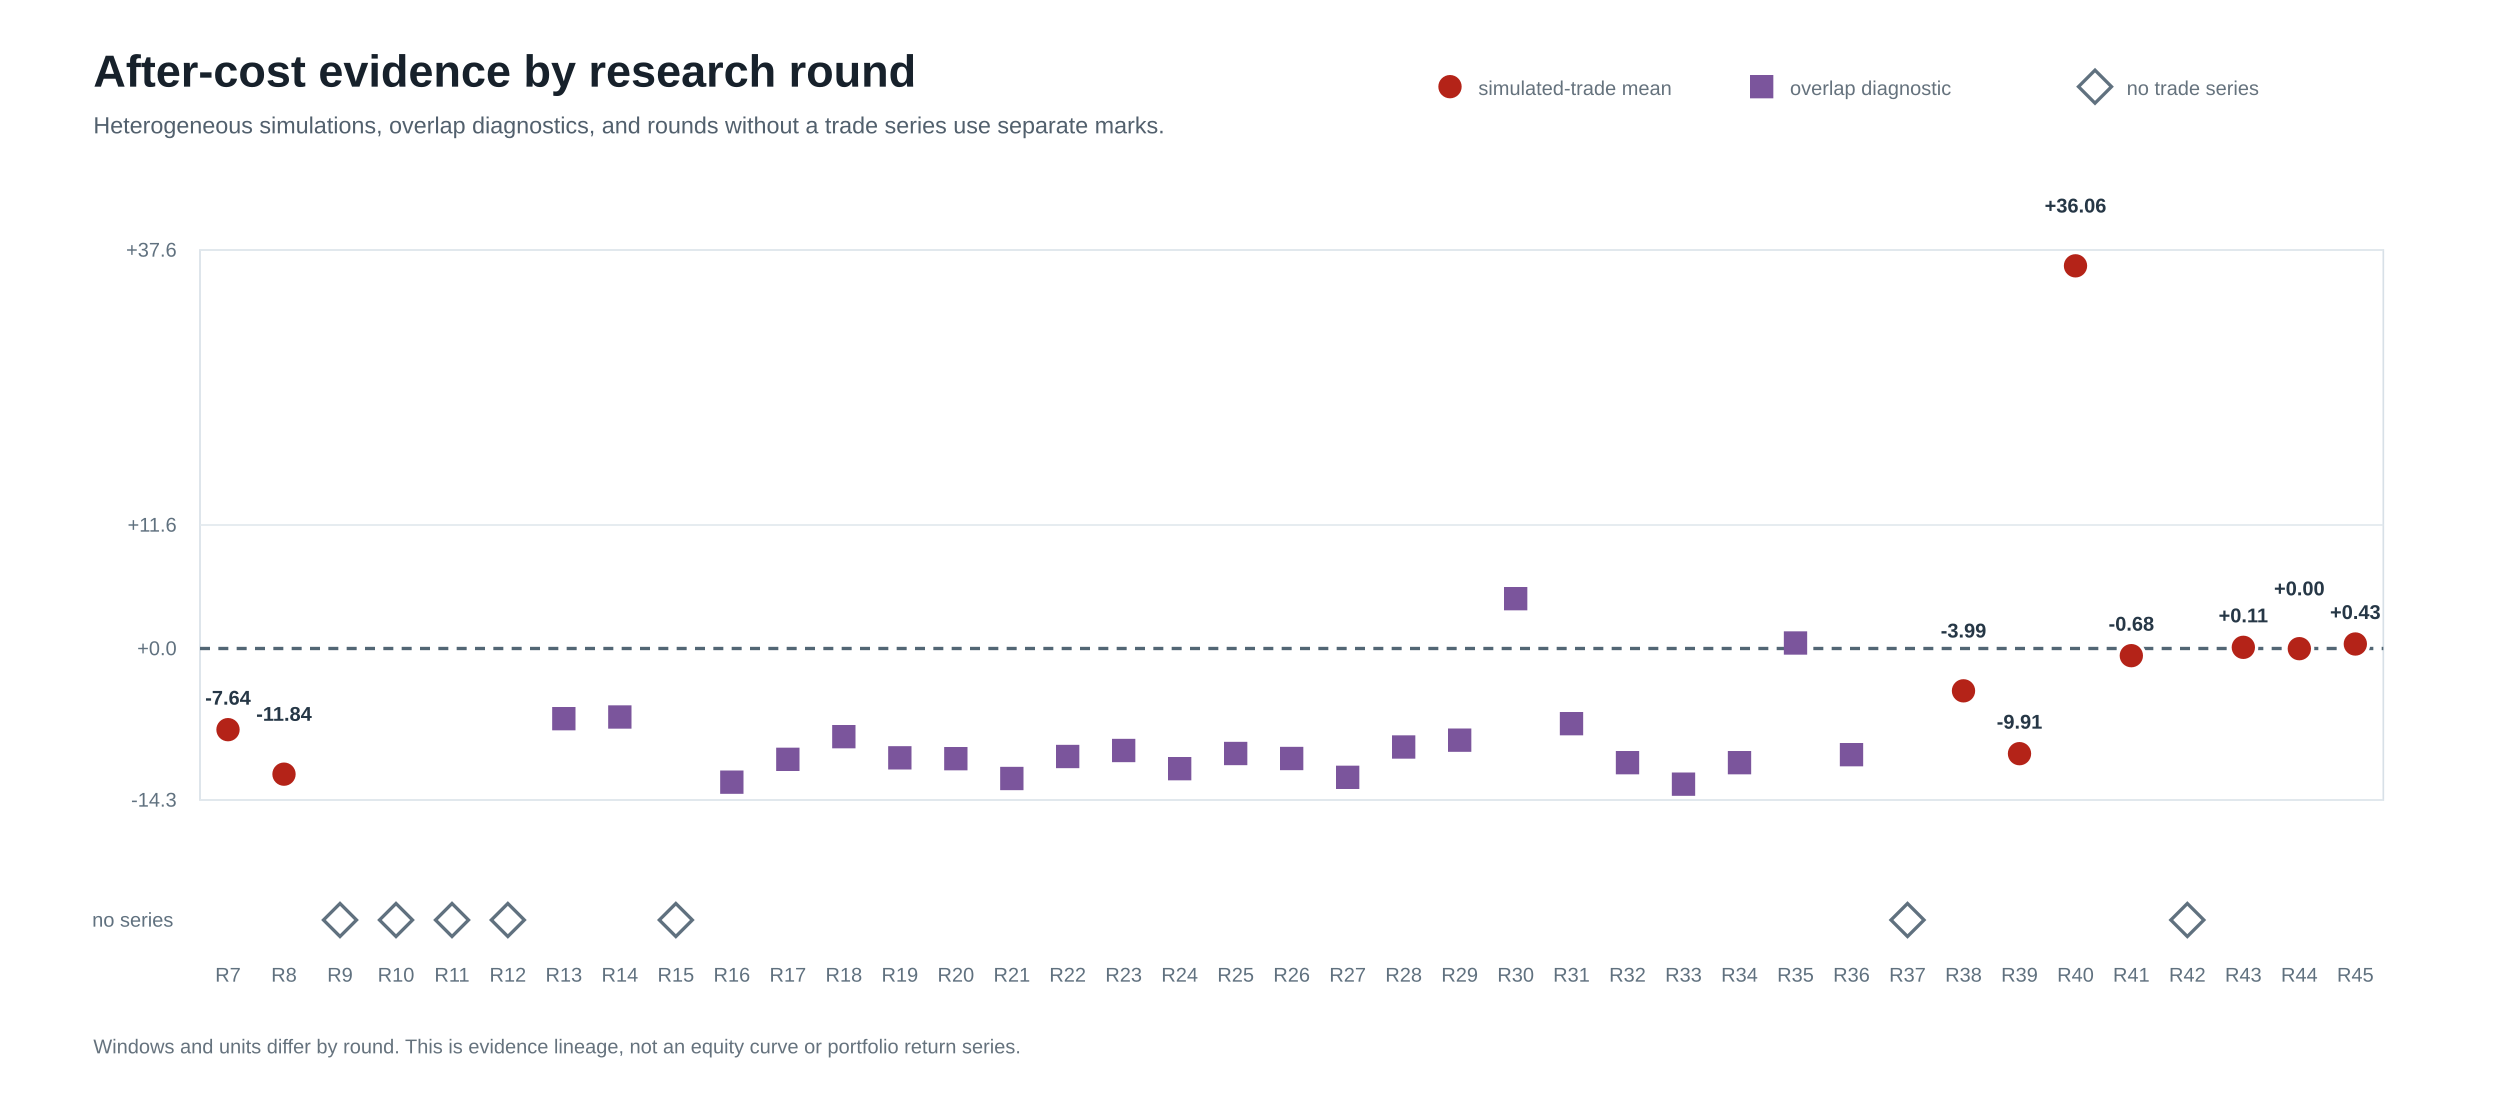
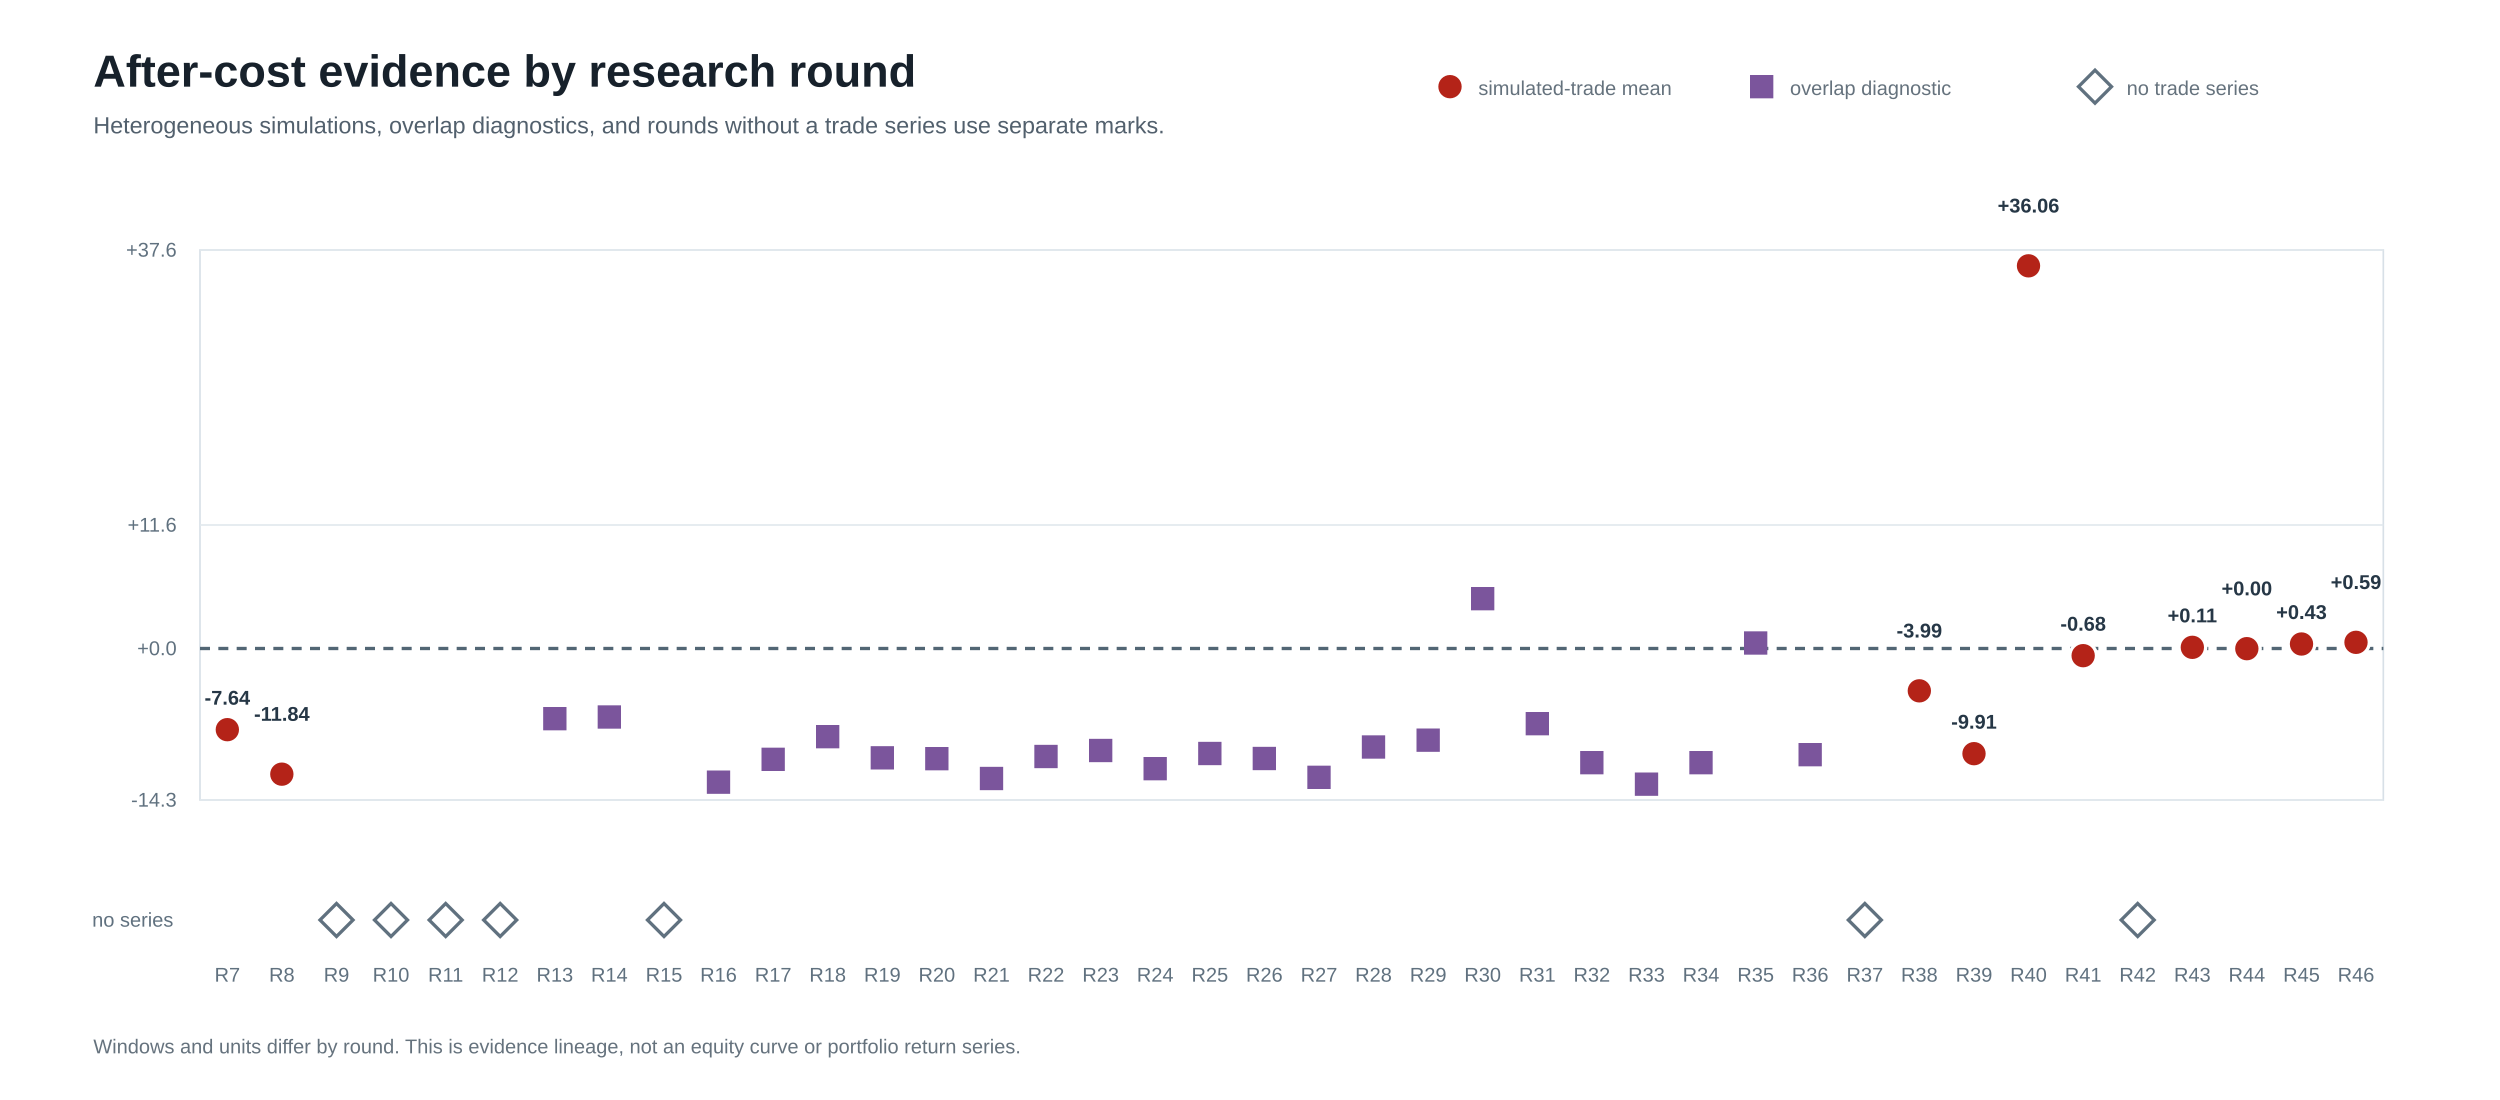
<svg xmlns="http://www.w3.org/2000/svg" width="1500" height="660" viewBox="0 0 1500 660" role="img" aria-labelledby="title desc">
  <rect width="100%" height="100%" fill="#ffffff" />
  <style>text{font-family:"Segoe UI",Arial,sans-serif;letter-spacing:0}.title{font-size:27px;font-weight:700;fill:#17212b}.subtitle{font-size:14px;fill:#52606d}.label{font-size:13px;fill:#263746}.axis{font-size:12px;fill:#60717f}.value{font-size:12px;font-weight:650;fill:#263746}.note{font-size:12px;fill:#65727d}.grid{stroke:#e1e8ed;stroke-width:1}.zero{stroke:#526674;stroke-width:2;stroke-dasharray:6 5}</style>
  <text x="56" y="52" class="title">After-cost evidence by research round</text>
  <text x="56" y="80" class="subtitle">Heterogeneous simulations, overlap diagnostics, and rounds without a trade series use separate marks.</text>
  <circle cx="870" cy="52" r="7" fill="#b42318" />
  <text x="887" y="57" class="note">simulated-trade mean</text>
  <rect x="1050" y="45" width="14" height="14" fill="#7b559c" />
  <text x="1074" y="57" class="note">overlap diagnostic</text>
  <rect x="1250" y="45" width="14" height="14" fill="#ffffff" stroke="#60717f" stroke-width="2" transform="rotate(45 1257 52)" />
  <text x="1276" y="57" class="note">no trade series</text>
  <rect x="120" y="150" width="1310" height="330" fill="#ffffff" stroke="#d8e0e7" />
  <line x1="120" y1="480.0" x2="1430" y2="480.0" class="grid" />
  <text x="106" y="484.0" text-anchor="end" class="axis">-14.3</text>
  <line x1="120" y1="389.1" x2="1430" y2="389.1" class="zero" />
  <text x="106" y="393.1" text-anchor="end" class="axis">+0.0</text>
  <line x1="120" y1="315.0" x2="1430" y2="315.0" class="grid" />
  <text x="106" y="319.0" text-anchor="end" class="axis">+11.6</text>
  <line x1="120" y1="150.0" x2="1430" y2="150.0" class="grid" />
  <text x="106" y="154.0" text-anchor="end" class="axis">+37.6</text>
  <text x="104" y="556" text-anchor="end" class="axis">no series</text>
-   <circle cx="136.8" cy="437.8" r="8" fill="#b42318" stroke="#ffffff" stroke-width="2" />
-   <text x="136.8" y="422.8" text-anchor="middle" class="value">-7.64</text>
-   <text x="136.8" y="589" text-anchor="middle" class="axis">R7</text>
-   <circle cx="170.4" cy="464.5" r="8" fill="#b42318" stroke="#ffffff" stroke-width="2" />
-   <text x="170.4" y="432.5" text-anchor="middle" class="value">-11.84</text>
-   <text x="170.4" y="589" text-anchor="middle" class="axis">R8</text>
-   <rect x="197.0" y="545.0" width="14" height="14" fill="#ffffff" stroke="#60717f" stroke-width="2" transform="rotate(45 204.0 552.0)" />
-   <text x="204.0" y="589" text-anchor="middle" class="axis">R9</text>
-   <rect x="230.6" y="545.0" width="14" height="14" fill="#ffffff" stroke="#60717f" stroke-width="2" transform="rotate(45 237.6 552.0)" />
-   <text x="237.6" y="589" text-anchor="middle" class="axis">R10</text>
-   <rect x="264.2" y="545.0" width="14" height="14" fill="#ffffff" stroke="#60717f" stroke-width="2" transform="rotate(45 271.2 552.0)" />
-   <text x="271.2" y="589" text-anchor="middle" class="axis">R11</text>
-   <rect x="297.7" y="545.0" width="14" height="14" fill="#ffffff" stroke="#60717f" stroke-width="2" transform="rotate(45 304.7 552.0)" />
-   <text x="304.7" y="589" text-anchor="middle" class="axis">R12</text>
-   <rect x="331.3" y="424.2" width="14" height="14" fill="#7b559c" />
-   <text x="338.3" y="589" text-anchor="middle" class="axis">R13</text>
-   <rect x="364.9" y="423.2" width="14" height="14" fill="#7b559c" />
-   <text x="371.9" y="589" text-anchor="middle" class="axis">R14</text>
-   <rect x="398.5" y="545.0" width="14" height="14" fill="#ffffff" stroke="#60717f" stroke-width="2" transform="rotate(45 405.5 552.0)" />
-   <text x="405.5" y="589" text-anchor="middle" class="axis">R15</text>
-   <rect x="432.1" y="462.3" width="14" height="14" fill="#7b559c" />
-   <text x="439.1" y="589" text-anchor="middle" class="axis">R16</text>
-   <rect x="465.7" y="448.6" width="14" height="14" fill="#7b559c" />
-   <text x="472.7" y="589" text-anchor="middle" class="axis">R17</text>
-   <rect x="499.3" y="435.0" width="14" height="14" fill="#7b559c" />
-   <text x="506.3" y="589" text-anchor="middle" class="axis">R18</text>
-   <rect x="532.9" y="447.7" width="14" height="14" fill="#7b559c" />
-   <text x="539.9" y="589" text-anchor="middle" class="axis">R19</text>
-   <rect x="566.5" y="448.2" width="14" height="14" fill="#7b559c" />
-   <text x="573.5" y="589" text-anchor="middle" class="axis">R20</text>
-   <rect x="600.1" y="460.1" width="14" height="14" fill="#7b559c" />
-   <text x="607.1" y="589" text-anchor="middle" class="axis">R21</text>
-   <rect x="633.6" y="446.9" width="14" height="14" fill="#7b559c" />
-   <text x="640.6" y="589" text-anchor="middle" class="axis">R22</text>
-   <rect x="667.2" y="443.3" width="14" height="14" fill="#7b559c" />
-   <text x="674.2" y="589" text-anchor="middle" class="axis">R23</text>
-   <rect x="700.8" y="454.2" width="14" height="14" fill="#7b559c" />
-   <text x="707.8" y="589" text-anchor="middle" class="axis">R24</text>
-   <rect x="734.4" y="445.1" width="14" height="14" fill="#7b559c" />
-   <text x="741.4" y="589" text-anchor="middle" class="axis">R25</text>
-   <rect x="768.0" y="448.1" width="14" height="14" fill="#7b559c" />
-   <text x="775.0" y="589" text-anchor="middle" class="axis">R26</text>
-   <rect x="801.6" y="459.4" width="14" height="14" fill="#7b559c" />
-   <text x="808.6" y="589" text-anchor="middle" class="axis">R27</text>
-   <rect x="835.2" y="441.2" width="14" height="14" fill="#7b559c" />
-   <text x="842.2" y="589" text-anchor="middle" class="axis">R28</text>
-   <rect x="868.8" y="437.1" width="14" height="14" fill="#7b559c" />
-   <text x="875.8" y="589" text-anchor="middle" class="axis">R29</text>
-   <rect x="902.4" y="352.2" width="14" height="14" fill="#7b559c" />
-   <text x="909.4" y="589" text-anchor="middle" class="axis">R30</text>
-   <rect x="935.9" y="427.2" width="14" height="14" fill="#7b559c" />
-   <text x="942.9" y="589" text-anchor="middle" class="axis">R31</text>
-   <rect x="969.5" y="450.6" width="14" height="14" fill="#7b559c" />
-   <text x="976.5" y="589" text-anchor="middle" class="axis">R32</text>
-   <rect x="1003.1" y="463.5" width="14" height="14" fill="#7b559c" />
-   <text x="1010.1" y="589" text-anchor="middle" class="axis">R33</text>
-   <rect x="1036.7" y="450.6" width="14" height="14" fill="#7b559c" />
-   <text x="1043.7" y="589" text-anchor="middle" class="axis">R34</text>
-   <rect x="1070.3" y="378.8" width="14" height="14" fill="#7b559c" />
-   <text x="1077.3" y="589" text-anchor="middle" class="axis">R35</text>
-   <rect x="1103.9" y="445.8" width="14" height="14" fill="#7b559c" />
-   <text x="1110.9" y="589" text-anchor="middle" class="axis">R36</text>
-   <rect x="1137.5" y="545.0" width="14" height="14" fill="#ffffff" stroke="#60717f" stroke-width="2" transform="rotate(45 1144.5 552.0)" />
-   <text x="1144.5" y="589" text-anchor="middle" class="axis">R37</text>
-   <circle cx="1178.1" cy="414.5" r="8" fill="#b42318" stroke="#ffffff" stroke-width="2" />
-   <text x="1178.1" y="382.5" text-anchor="middle" class="value">-3.99</text>
-   <text x="1178.1" y="589" text-anchor="middle" class="axis">R38</text>
-   <circle cx="1211.7" cy="452.2" r="8" fill="#b42318" stroke="#ffffff" stroke-width="2" />
-   <text x="1211.7" y="437.2" text-anchor="middle" class="value">-9.91</text>
-   <text x="1211.7" y="589" text-anchor="middle" class="axis">R39</text>
-   <circle cx="1245.3" cy="159.5" r="8" fill="#b42318" stroke="#ffffff" stroke-width="2" />
-   <text x="1245.3" y="127.5" text-anchor="middle" class="value">+36.06</text>
-   <text x="1245.3" y="589" text-anchor="middle" class="axis">R40</text>
-   <circle cx="1278.8" cy="393.4" r="8" fill="#b42318" stroke="#ffffff" stroke-width="2" />
-   <text x="1278.8" y="378.4" text-anchor="middle" class="value">-0.68</text>
-   <text x="1278.8" y="589" text-anchor="middle" class="axis">R41</text>
-   <rect x="1305.4" y="545.0" width="14" height="14" fill="#ffffff" stroke="#60717f" stroke-width="2" transform="rotate(45 1312.4 552.0)" />
-   <text x="1312.4" y="589" text-anchor="middle" class="axis">R42</text>
-   <circle cx="1346.0" cy="388.4" r="8" fill="#b42318" stroke="#ffffff" stroke-width="2" />
-   <text x="1346.0" y="373.4" text-anchor="middle" class="value">+0.11</text>
-   <text x="1346.0" y="589" text-anchor="middle" class="axis">R43</text>
-   <circle cx="1379.6" cy="389.2" r="8" fill="#b42318" stroke="#ffffff" stroke-width="2" />
-   <text x="1379.6" y="357.2" text-anchor="middle" class="value">+0.00</text>
-   <text x="1379.6" y="589" text-anchor="middle" class="axis">R44</text>
-   <circle cx="1413.2" cy="386.4" r="8" fill="#b42318" stroke="#ffffff" stroke-width="2" />
-   <text x="1413.2" y="371.4" text-anchor="middle" class="value">+0.43</text>
-   <text x="1413.2" y="589" text-anchor="middle" class="axis">R45</text>
+   <circle cx="136.4" cy="437.8" r="8" fill="#b42318" stroke="#ffffff" stroke-width="2" />
+   <text x="136.4" y="422.8" text-anchor="middle" class="value">-7.64</text>
+   <text x="136.4" y="589" text-anchor="middle" class="axis">R7</text>
+   <circle cx="169.1" cy="464.5" r="8" fill="#b42318" stroke="#ffffff" stroke-width="2" />
+   <text x="169.1" y="432.5" text-anchor="middle" class="value">-11.84</text>
+   <text x="169.1" y="589" text-anchor="middle" class="axis">R8</text>
+   <rect x="194.9" y="545.0" width="14" height="14" fill="#ffffff" stroke="#60717f" stroke-width="2" transform="rotate(45 201.9 552.0)" />
+   <text x="201.9" y="589" text-anchor="middle" class="axis">R9</text>
+   <rect x="227.6" y="545.0" width="14" height="14" fill="#ffffff" stroke="#60717f" stroke-width="2" transform="rotate(45 234.6 552.0)" />
+   <text x="234.6" y="589" text-anchor="middle" class="axis">R10</text>
+   <rect x="260.4" y="545.0" width="14" height="14" fill="#ffffff" stroke="#60717f" stroke-width="2" transform="rotate(45 267.4 552.0)" />
+   <text x="267.4" y="589" text-anchor="middle" class="axis">R11</text>
+   <rect x="293.1" y="545.0" width="14" height="14" fill="#ffffff" stroke="#60717f" stroke-width="2" transform="rotate(45 300.1 552.0)" />
+   <text x="300.1" y="589" text-anchor="middle" class="axis">R12</text>
+   <rect x="325.9" y="424.2" width="14" height="14" fill="#7b559c" />
+   <text x="332.9" y="589" text-anchor="middle" class="axis">R13</text>
+   <rect x="358.6" y="423.2" width="14" height="14" fill="#7b559c" />
+   <text x="365.6" y="589" text-anchor="middle" class="axis">R14</text>
+   <rect x="391.4" y="545.0" width="14" height="14" fill="#ffffff" stroke="#60717f" stroke-width="2" transform="rotate(45 398.4 552.0)" />
+   <text x="398.4" y="589" text-anchor="middle" class="axis">R15</text>
+   <rect x="424.1" y="462.3" width="14" height="14" fill="#7b559c" />
+   <text x="431.1" y="589" text-anchor="middle" class="axis">R16</text>
+   <rect x="456.9" y="448.6" width="14" height="14" fill="#7b559c" />
+   <text x="463.9" y="589" text-anchor="middle" class="axis">R17</text>
+   <rect x="489.6" y="435.0" width="14" height="14" fill="#7b559c" />
+   <text x="496.6" y="589" text-anchor="middle" class="axis">R18</text>
+   <rect x="522.4" y="447.7" width="14" height="14" fill="#7b559c" />
+   <text x="529.4" y="589" text-anchor="middle" class="axis">R19</text>
+   <rect x="555.1" y="448.2" width="14" height="14" fill="#7b559c" />
+   <text x="562.1" y="589" text-anchor="middle" class="axis">R20</text>
+   <rect x="587.9" y="460.1" width="14" height="14" fill="#7b559c" />
+   <text x="594.9" y="589" text-anchor="middle" class="axis">R21</text>
+   <rect x="620.6" y="446.9" width="14" height="14" fill="#7b559c" />
+   <text x="627.6" y="589" text-anchor="middle" class="axis">R22</text>
+   <rect x="653.4" y="443.3" width="14" height="14" fill="#7b559c" />
+   <text x="660.4" y="589" text-anchor="middle" class="axis">R23</text>
+   <rect x="686.1" y="454.2" width="14" height="14" fill="#7b559c" />
+   <text x="693.1" y="589" text-anchor="middle" class="axis">R24</text>
+   <rect x="718.9" y="445.1" width="14" height="14" fill="#7b559c" />
+   <text x="725.9" y="589" text-anchor="middle" class="axis">R25</text>
+   <rect x="751.6" y="448.1" width="14" height="14" fill="#7b559c" />
+   <text x="758.6" y="589" text-anchor="middle" class="axis">R26</text>
+   <rect x="784.4" y="459.4" width="14" height="14" fill="#7b559c" />
+   <text x="791.4" y="589" text-anchor="middle" class="axis">R27</text>
+   <rect x="817.1" y="441.2" width="14" height="14" fill="#7b559c" />
+   <text x="824.1" y="589" text-anchor="middle" class="axis">R28</text>
+   <rect x="849.9" y="437.1" width="14" height="14" fill="#7b559c" />
+   <text x="856.9" y="589" text-anchor="middle" class="axis">R29</text>
+   <rect x="882.6" y="352.2" width="14" height="14" fill="#7b559c" />
+   <text x="889.6" y="589" text-anchor="middle" class="axis">R30</text>
+   <rect x="915.4" y="427.2" width="14" height="14" fill="#7b559c" />
+   <text x="922.4" y="589" text-anchor="middle" class="axis">R31</text>
+   <rect x="948.1" y="450.6" width="14" height="14" fill="#7b559c" />
+   <text x="955.1" y="589" text-anchor="middle" class="axis">R32</text>
+   <rect x="980.9" y="463.5" width="14" height="14" fill="#7b559c" />
+   <text x="987.9" y="589" text-anchor="middle" class="axis">R33</text>
+   <rect x="1013.6" y="450.6" width="14" height="14" fill="#7b559c" />
+   <text x="1020.6" y="589" text-anchor="middle" class="axis">R34</text>
+   <rect x="1046.4" y="378.8" width="14" height="14" fill="#7b559c" />
+   <text x="1053.4" y="589" text-anchor="middle" class="axis">R35</text>
+   <rect x="1079.1" y="445.8" width="14" height="14" fill="#7b559c" />
+   <text x="1086.1" y="589" text-anchor="middle" class="axis">R36</text>
+   <rect x="1111.9" y="545.0" width="14" height="14" fill="#ffffff" stroke="#60717f" stroke-width="2" transform="rotate(45 1118.9 552.0)" />
+   <text x="1118.9" y="589" text-anchor="middle" class="axis">R37</text>
+   <circle cx="1151.6" cy="414.5" r="8" fill="#b42318" stroke="#ffffff" stroke-width="2" />
+   <text x="1151.6" y="382.5" text-anchor="middle" class="value">-3.99</text>
+   <text x="1151.6" y="589" text-anchor="middle" class="axis">R38</text>
+   <circle cx="1184.4" cy="452.2" r="8" fill="#b42318" stroke="#ffffff" stroke-width="2" />
+   <text x="1184.4" y="437.2" text-anchor="middle" class="value">-9.91</text>
+   <text x="1184.4" y="589" text-anchor="middle" class="axis">R39</text>
+   <circle cx="1217.1" cy="159.5" r="8" fill="#b42318" stroke="#ffffff" stroke-width="2" />
+   <text x="1217.1" y="127.5" text-anchor="middle" class="value">+36.06</text>
+   <text x="1217.1" y="589" text-anchor="middle" class="axis">R40</text>
+   <circle cx="1249.9" cy="393.4" r="8" fill="#b42318" stroke="#ffffff" stroke-width="2" />
+   <text x="1249.9" y="378.4" text-anchor="middle" class="value">-0.68</text>
+   <text x="1249.9" y="589" text-anchor="middle" class="axis">R41</text>
+   <rect x="1275.6" y="545.0" width="14" height="14" fill="#ffffff" stroke="#60717f" stroke-width="2" transform="rotate(45 1282.6 552.0)" />
+   <text x="1282.6" y="589" text-anchor="middle" class="axis">R42</text>
+   <circle cx="1315.4" cy="388.4" r="8" fill="#b42318" stroke="#ffffff" stroke-width="2" />
+   <text x="1315.4" y="373.4" text-anchor="middle" class="value">+0.11</text>
+   <text x="1315.4" y="589" text-anchor="middle" class="axis">R43</text>
+   <circle cx="1348.1" cy="389.2" r="8" fill="#b42318" stroke="#ffffff" stroke-width="2" />
+   <text x="1348.1" y="357.2" text-anchor="middle" class="value">+0.00</text>
+   <text x="1348.1" y="589" text-anchor="middle" class="axis">R44</text>
+   <circle cx="1380.9" cy="386.4" r="8" fill="#b42318" stroke="#ffffff" stroke-width="2" />
+   <text x="1380.9" y="371.4" text-anchor="middle" class="value">+0.43</text>
+   <text x="1380.9" y="589" text-anchor="middle" class="axis">R45</text>
+   <circle cx="1413.6" cy="385.4" r="8" fill="#b42318" stroke="#ffffff" stroke-width="2" />
+   <text x="1413.6" y="353.4" text-anchor="middle" class="value">+0.59</text>
+   <text x="1413.6" y="589" text-anchor="middle" class="axis">R46</text>
  <text x="56" y="632" class="note">Windows and units differ by round. This is evidence lineage, not an equity curve or portfolio return series.</text>
</svg>
